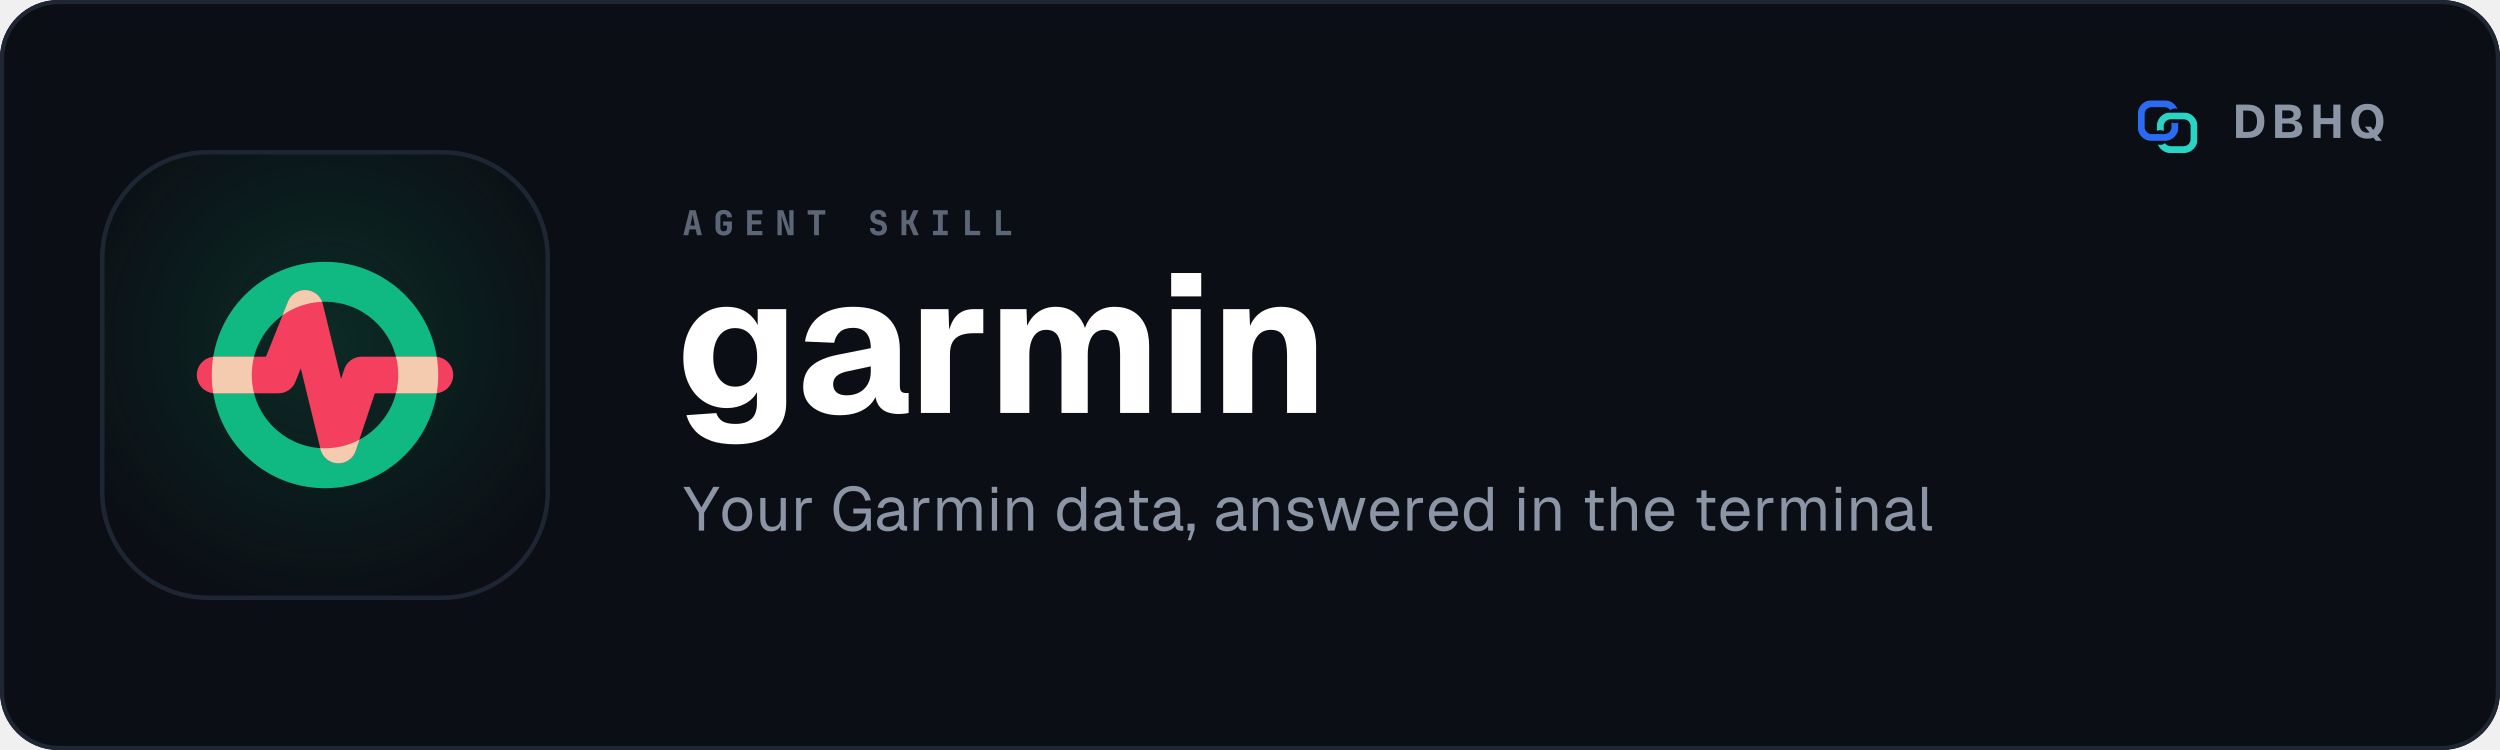
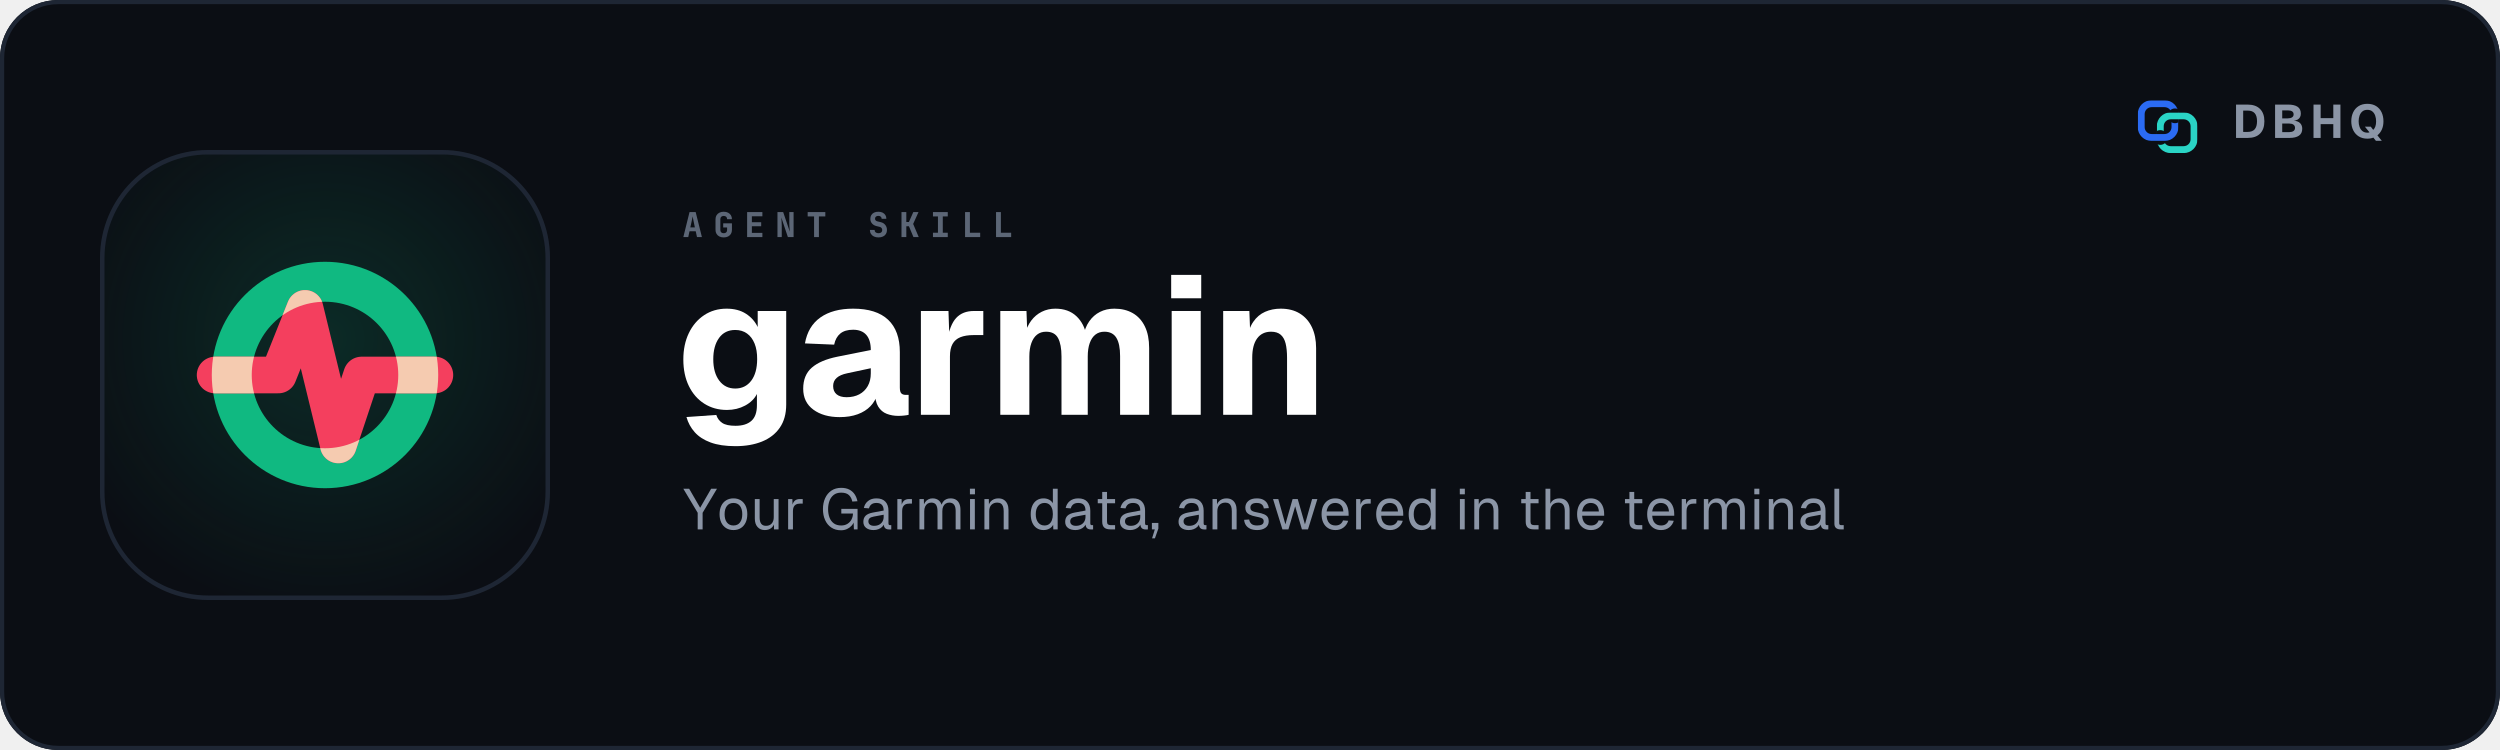
<svg xmlns="http://www.w3.org/2000/svg" viewBox="0 0 1200 360" width="1200" height="360">
  <path d="M28,0 H1172 A28,28 0 0 1 1200,28 V332 A28,28 0 0 1 1172,360 H28 A28,28 0 0 1 0,332 V28 A28,28 0 0 1 28,0 Z" fill="#0B0E14" />
  <path d="M28,1 H1172 A27,27 0 0 1 1199,28 V332 A27,27 0 0 1 1172,359 H28 A27,27 0 0 1 1,332 V28 A27,27 0 0 1 28,1 Z" fill="none" stroke="#1E2634" stroke-width="2" />
  <g transform="translate(48,72.0) scale(1.08)">
    <defs>
      <radialGradient id="bloom-4752" cx="0.5" cy="0.42" r="0.62">
        <stop offset="0" stop-color="#10B981" stop-opacity="0.167" />
        <stop offset="1" stop-color="#10B981" stop-opacity="0" />
      </radialGradient>
    </defs>
    <path d="M48,0 H152 A48,48 0 0 1 200,48 V152 A48,48 0 0 1 152,200 H48 A48,48 0 0 1 0,152 V48 A48,48 0 0 1 48,0 Z" fill="#0B0E14" />
    <path d="M48,0 H152 A48,48 0 0 1 200,48 V152 A48,48 0 0 1 152,200 H48 A48,48 0 0 1 0,152 V48 A48,48 0 0 1 48,0 Z" fill="url(#bloom-4752)" />
    <path d="M48,1 H152 A47,47 0 0 1 199,48 V152 A47,47 0 0 1 152,199 H48 A47,47 0 0 1 1,152 V48 A47,47 0 0 1 48,1 Z" fill="none" stroke="#1E2634" stroke-width="2" />
    <g transform="translate(26.0,26.0) scale(0.74)">
      <defs>
        <clipPath id="clip-4752">
          <path fill-rule="evenodd" d="M100,32 A68,68 0 1,0 100,168 A68,68 0 1,0 100,32 Z M100,56 A44,44 0 1,1 100,144 A44,44 0 1,1 100,56 Z" fill="#000" />
        </clipPath>
      </defs>
      <g>
        <path fill-rule="evenodd" d="M100,32 A68,68 0 1,0 100,168 A68,68 0 1,0 100,32 Z M100,56 A44,44 0 1,1 100,144 A44,44 0 1,1 100,56 Z" fill="#10B981" />
      </g>
      <path d="M34,100 H72 L88,60 L108,142 L122,100 H166" fill="none" stroke="#F43F5E" stroke-width="22" stroke-linecap="round" stroke-linejoin="round" />
      <g clip-path="url(#clip-4752)">
        <path d="M34,100 H72 L88,60 L108,142 L122,100 H166" fill="none" stroke="#F5CBB0" stroke-width="22" stroke-linecap="round" stroke-linejoin="round" />
      </g>
    </g>
  </g>
-   <g transform="translate(328,112.9)">
+   <g transform="translate(328,113.8)">
    <g fill="#5C6676" transform="translate(-0.473,0) scale(0.01644,-0.01644)">
      <g transform="translate(0.00,0)">
        <path d="M28.766 0 209.423 730H389.029L571.234 0H427.573L390.615 169.368H209.535L172.577 0ZM233.481 282.74H365.67L327.506 466.122Q319.151 508.038 311.425 546.367Q303.699 584.695 300 604.49Q296.301 584.695 289.425 546.791Q282.548 508.887 273.343 467.122Z" />
      </g>
      <g transform="translate(904.17,0)">
        <path d="M304.425 -10Q232.054 -10 178.034 17.123Q124.013 44.247 94.115 93.446Q64.218 142.644 64.218 208.494V521.506Q64.218 588.356 94.115 637.054Q124.013 685.753 178.034 712.877Q232.054 740 304.425 740Q376.795 740 430.316 712.801Q483.837 685.603 513.659 637.096Q543.481 588.59 543.481 521.506H402.519Q402.519 568.218 376.656 592.799Q350.793 617.381 303.842 617.381Q256.891 617.381 231.035 592.702Q205.18 568.023 205.18 521.657V208.494Q205.18 162.697 231.035 137.583Q256.891 112.468 303.842 112.468Q350.793 112.468 376.656 137.583Q402.519 162.697 402.519 208.494V281.314H288.494V401.535H543.481V208.494Q543.481 142.442 513.659 93.42Q483.837 44.397 430.316 17.199Q376.795 -10 304.425 -10Z" />
      </g>
      <g transform="translate(1808.33,0)">
        <path d="M83.013 0V730H528.494V607.23H221.276V433.891H493.494V316.519H221.276V122.77H528.494V0Z" />
      </g>
      <g transform="translate(2712.50,0)">
        <path d="M64.519 0V730H231.234L425.356 155.962Q422.506 191.154 418.732 237.847Q414.958 284.539 412.609 331.834Q410.26 379.129 410.26 413.43V730H535.481V0H368.766L176.494 574.038Q179.343 543.243 182.192 500.373Q185.042 457.503 187.391 413.181Q189.74 368.858 189.74 333.557V0Z" />
      </g>
      <g transform="translate(3616.67,0)">
        <path d="M229.519 0V602.984H42.26V730H557.74V602.984H370.481V0Z" />
      </g>
      <g transform="translate(4520.83,0)">
        <path d="" />
      </g>
      <g transform="translate(5425.00,0)">
        <path d="M302.301 -10Q226.356 -10 169.609 16.699Q112.862 43.397 81.814 92.596Q50.766 141.795 50.766 208.494H188.33Q188.33 164.481 219.261 138.475Q250.192 112.468 302.301 112.468Q353.26 112.468 382.191 137.851Q411.122 163.234 411.122 205.096Q411.122 238.054 392.293 263.76Q373.465 289.465 337.109 298.067L244.795 320.573Q161.356 340.573 112.513 397.17Q63.67 453.766 63.67 532.26Q63.67 596.205 91.793 642.753Q119.917 689.301 172.437 714.651Q224.958 740 296.151 740Q368.343 740 420.939 714.651Q473.535 689.301 502.659 642.828Q531.782 596.356 531.782 533.41H394.218Q394.218 573.218 367.862 596.224Q341.506 619.23 296.151 619.23Q251.644 619.23 226.289 596.649Q200.933 574.067 200.933 536.808Q200.933 506.151 219.46 486.569Q237.987 466.987 271.891 458.535L367.205 435.878Q451.247 416.728 500.24 354.433Q549.234 292.138 549.234 205.096Q549.234 140.247 519.186 91.548Q489.138 42.849 433.542 16.425Q377.946 -10 302.301 -10Z" />
      </g>
      <g transform="translate(6329.17,0)">
        <path d="M69.067 0V730H210.029V439.782H285.753L413.779 730H566.138L409.77 383.946L572.74 0H417.929L286.151 316.615H210.029V0Z" />
      </g>
      <g transform="translate(7233.33,0)">
        <path d="M83.766 0V127.016H229.368V602.984H83.766V730H516.234V602.984H370.632V127.016H516.234V0Z" />
      </g>
      <g transform="translate(8137.50,0)">
        <path d="M117.26 0V730H258.221V127.016H558.494V0Z" />
      </g>
      <g transform="translate(9041.67,0)">
        <path d="M117.26 0V730H258.221V127.016H558.494V0Z" />
      </g>
    </g>
  </g>
-   <g transform="translate(328,198.2)">
+   <g transform="translate(328,199.1)">
    <g fill="#FFFFFF" transform="translate(-3.421,0) scale(0.09296,-0.09296)">
      <g transform="translate(0.00,0)">
        <path d="M306.199 -162Q229.4 -162 177.7 -143.0Q126 -124 95.6 -89.9Q65.2 -55.8 53 -11.6L206.998 -0.8Q215.398 -27 237.498 -41.901Q259.598 -56.801 306.199 -56.801Q359.6 -56.801 388.2 -31.401Q416.801 -6.001 416.801 49.599V107.401Q397.801 70.2 355.801 47.6Q313.801 25 261.801 25Q196 25 145 57.4Q94 89.8 65.4 148.4Q36.8 207 36.8 285.6Q36.8 362.8 65.2 421.8Q93.6 480.8 144.2 514.4Q194.8 548 260.2 548Q319.2 548 359.8 522Q400.401 496 420.801 453.2V536H567.998V52.799Q567.998 -18.8 534.898 -66.6Q501.798 -114.4 442.898 -138.2Q383.999 -162 306.199 -162ZM304.799 135.599Q356.6 135.599 387.1 175.599Q417.6 215.599 418 286.8Q418.401 334 404.7 367.8Q391 401.601 365.5 419.801Q339.999 438.001 304.799 438.001Q250.998 438.001 221.198 396.801Q191.398 355.6 191.398 286.8Q191.398 217.399 222.198 176.499Q252.998 135.599 304.799 135.599Z" />
      </g>
      <g transform="translate(618.94,0)">
        <path d="M225.4 -12Q141.6 -12 89.2 26.6Q36.8 65.2 36.8 134.4Q36.8 204.8 81.3 243.5Q125.8 282.2 213.4 300L385.801 334.4Q385.801 386.4 362.4 412.801Q339 439.201 294.599 439.201Q252.199 439.201 228.298 419.501Q204.398 399.801 196.598 362.2L45.8 368.6Q61.4 457.4 125.8 502.7Q190.2 548 294.599 548Q414.598 548 475.198 490.8Q535.798 433.6 535.798 323.6V141.199Q535.798 118.399 543.498 110.599Q551.198 102.799 566.198 102.799H581.198V0Q574.198 -2.2 558.598 -3.9Q542.999 -5.6 527.599 -5.6Q495.799 -5.6 468.199 5Q440.599 15.6 423.999 42.5Q407.4 69.4 407.4 118.4L419.8 108Q410.4 72.2 384.6 45Q358.8 17.8 318.5 2.9Q278.2 -12 225.4 -12ZM260.999 90.799Q298.399 90.799 326.3 105.599Q354.2 120.399 370 148.1Q385.801 175.8 385.801 214.4V240.401L264.198 214.4Q227.598 206.8 209.498 190.5Q191.398 174.2 191.398 148.4Q191.398 120.999 209.198 105.899Q226.998 90.799 260.999 90.799Z" />
      </g>
      <g transform="translate(1197.88,0)">
        <path d="M65.601 0V536H207.998L213.198 380.401L201.598 382.801Q214.598 464 247.798 500Q280.998 536 339.398 536H387.798V411.602H338.598Q296.798 411.602 269.698 400.701Q242.598 389.801 229.098 365.801Q215.598 341.801 215.598 301.401V0Z" />
      </g>
      <g transform="translate(1607.82,0)">
        <path d="M65.601 0V536H200.798L205.598 406.8L192.398 413.199Q202.598 456 225.098 486Q247.598 516 279.698 532Q311.798 548 349.998 548Q417.198 548 458.598 509.1Q499.999 470.2 511.599 404L493.199 403.2Q502.399 450.4 524.799 482.5Q547.198 514.6 580.299 531.3Q613.399 548 654.399 548Q709.599 548 749.799 524.8Q789.999 501.6 812.099 456.3Q834.198 411 834.198 344.6V0H684.201V303.201Q684.201 366.201 664.901 397.601Q645.6 429.002 603.2 429.002Q575.8 429.002 556.699 414.001Q537.599 399.001 527.399 370.301Q517.198 341.601 517.198 300.801V0H381.601V300.801Q381.601 363.401 363.8 396.201Q346 429.002 301.999 429.002Q274.599 429.002 255.499 414.001Q236.398 399.001 225.998 370.101Q215.598 341.201 215.598 300.801V0Z" />
      </g>
      <g transform="translate(2492.76,0)">
        <path d="M65.601 0V536H215.598V0ZM63.001 601.6V722.4H218.198V601.6Z" />
      </g>
      <g transform="translate(2758.70,0)">
        <path d="M65.601 0V536H200.798L206.798 378.801L188.398 383.601Q195.999 443.8 220.699 479.7Q245.399 515.6 282.099 531.8Q318.798 548 362.798 548Q420.798 548 461.498 522.8Q502.198 497.6 523.798 452.1Q545.398 406.6 545.398 344.6V0H395.401V294.801Q395.401 337.801 388.101 367.701Q380.801 397.601 362.7 413.302Q344.6 429.002 313 429.002Q266.399 429.002 240.998 394.401Q215.598 359.801 215.598 294.801V0Z" />
      </g>
    </g>
  </g>
-   <g transform="translate(328,254.7)">
-     <g fill="#8B95A6" transform="translate(0.177,0) scale(0.02958,-0.02958)">
+   <g transform="translate(328,254.1)">
+     <g fill="#8B95A6" transform="translate(0.165,0) scale(0.02746,-0.02746)">
      <g transform="translate(0.00,0)">
        <path d="M245 0V290L-6 710H96L288 378L480 710H582L331 290V0Z" />
      </g>
-       <g transform="translate(582.76,0)">
+       <g transform="translate(583.28,0)">
        <path d="M287 -12Q214 -12 159.0 22.0Q104 56 74.0 118.5Q44 181 44 265Q44 350 74.0 412.0Q104 474 159.0 508.0Q214 542 287 542Q360 542 414.5 508.0Q469 474 499.0 412.0Q529 350 529 265Q529 181 499.0 118.5Q469 56 414.5 22.0Q360 -12 287 -12ZM287 68Q360 68 400.5 120.5Q441 173 441 265Q441 357 400.5 409.5Q360 462 287 462Q214 462 173.0 409.5Q132 357 132 265Q132 173 173.0 120.5Q214 68 287 68Z" />
      </g>
-       <g transform="translate(1162.52,0)">
+       <g transform="translate(1163.56,0)">
        <path d="M254 -12Q175 -12 127.5 41.5Q80 95 80 189V530H164V212Q164 135 191.5 98.5Q219 62 276 62Q339 62 375.0 102.5Q411 143 411 214V530H495V0H415V131L428 124Q412 59 367.0 23.5Q322 -12 254 -12Z" />
      </g>
-       <g transform="translate(1744.29,0)">
-         <path d="M80 0V530H154L158 396L150 399Q160 467 193.5 498.5Q227 530 283 530H335V450H284Q244 450 217.5 435.5Q191 421 177.5 392.5Q164 364 164 320V0Z" />
-       </g>
-       <g transform="translate(2130.05,0)">
-         <path d="" />
-       </g>
-       <g transform="translate(2386.81,0)">
+       <g transform="translate(1745.85,0)">
+         <path d="M80 0V530H154L158 396L150 399Q160 467 193.5 498.5Q227 530 283 530H335V450H284Q244 450 217.5 435.5Q191 421 177.5 392.5Q164 364 164 320V0Z" />
+       </g>
+       <g transform="translate(2132.13,0)">
+         <path d="" />
+       </g>
+       <g transform="translate(2389.41,0)">
        <path d="M362 -16Q262 -16 191.0 32.0Q120 80 82.5 163.5Q45 247 45 354Q45 461 83.0 545.0Q121 629 192.5 677.5Q264 726 364 726Q449 726 507.5 695.0Q566 664 600.5 611.0Q635 558 648 492L558 486Q545 555 500.0 598.5Q455 642 364 642Q283 642 232.5 602.0Q182 562 158.5 496.5Q135 431 135 354Q135 273 159.0 208.5Q183 144 234.0 106.0Q285 68 364 68Q427 68 473.0 96.5Q519 125 544.0 173.0Q569 221 570 277H366V359H650V0H586L580 164L592 150Q580 102 546.0 64.5Q512 27 464.5 5.5Q417 -16 362 -16Z" />
      </g>
-       <g transform="translate(3093.57,0)">
-         <path d="M223 -12Q141 -12 92.5 26.0Q44 64 44 132Q44 200 84.0 239.0Q124 278 211 294L399 329Q399 396 367.5 429.0Q336 462 273 462Q218 462 186.0 437.5Q154 413 142 367L53 374Q68 449 125.5 495.5Q183 542 273 542Q375 542 429.0 484.5Q483 427 483 326V107Q483 89 489.5 81.5Q496 74 511 74H532V0Q528 -1 519.0 -1.5Q510 -2 500 -2Q464 -2 441.5 9.5Q419 21 409.0 45.5Q399 70 399 110L409 108Q402 74 375.0 46.5Q348 19 308.0 3.5Q268 -12 223 -12ZM231 62Q284 62 321.5 82.5Q359 103 379.0 138.5Q399 174 399 218V256L227 224Q173 214 152.5 193.5Q132 173 132 140Q132 103 158.5 82.5Q185 62 231 62Z" />
-       </g>
-       <g transform="translate(3651.33,0)">
-         <path d="M80 0V530H154L158 396L150 399Q160 467 193.5 498.5Q227 530 283 530H335V450H284Q244 450 217.5 435.5Q191 421 177.5 392.5Q164 364 164 320V0Z" />
-       </g>
-       <g transform="translate(4037.10,0)">
+       <g transform="translate(3096.69,0)">
+         <path d="M223 -12Q141 -12 92.5 26.0Q44 64 44 132Q44 200 84.0 239.0Q124 278 211 294L399 329Q399 396 367.5 429.0Q336 462 273 462Q218 462 186.0 437.5Q154 413 142 367L53 374Q68 449 125.5 495.5Q183 542 273 542Q375 542 429.0 484.5Q483 427 483 326V107Q483 89 489.5 81.5Q496 74 511 74H532V0Q528 -1 519.0 -1.5Q510 -2 500 -2Q464 -2 441.5 9.5Q419 21 409.0 45.5Q399 70 399 110L409 108Q402 74 375.0 46.5Q348 19 308.0 3.5Q268 -12 223 -12ZM231 62Q284 62 321.5 82.5Q359 103 379.0 138.5Q399 174 399 218V256L227 224Q173 214 152.5 193.5Q132 173 132 140Q132 103 158.5 82.5Q185 62 231 62Z" />
+       </g>
+       <g transform="translate(3654.97,0)">
+         <path d="M80 0V530H154L158 396L150 399Q160 467 193.5 498.5Q227 530 283 530H335V450H284Q244 450 217.5 435.5Q191 421 177.5 392.5Q164 364 164 320V0Z" />
+       </g>
+       <g transform="translate(4041.26,0)">
        <path d="M80 0V530H157L160 396L148 400Q157 444 179.5 475.5Q202 507 235.0 524.5Q268 542 308 542Q377 542 420.5 504.0Q464 466 475 398L459 399Q467 445 488.5 476.5Q510 508 544.0 525.0Q578 542 622 542Q679 542 718.0 518.5Q757 495 777.0 450.0Q797 405 797 341V0H713V323Q713 395 685.0 431.5Q657 468 602 468Q565 468 537.5 450.0Q510 432 495.0 398.5Q480 365 480 317V0H396V317Q396 388 371.0 428.0Q346 468 287 468Q250 468 222.5 450.0Q195 432 179.5 398.0Q164 364 164 317V0Z" />
      </g>
-       <g transform="translate(4920.86,0)">
+       <g transform="translate(4925.54,0)">
        <path d="M80 0V530H164V0ZM78 613V711H166V613Z" />
      </g>
-       <g transform="translate(5171.62,0)">
-         <path d="M80 0V530H157L160 395L150 404Q160 451 185.0 481.5Q210 512 245.5 527.0Q281 542 322 542Q383 542 422.5 515.0Q462 488 481.5 442.5Q501 397 501 341V0H417V317Q417 366 405.5 399.5Q394 433 369.0 450.5Q344 468 304 468Q243 468 203.5 429.5Q164 391 164 317V0Z" />
-       </g>
-       <g transform="translate(5759.38,0)">
-         <path d="" />
-       </g>
-       <g transform="translate(6016.14,0)">
+       <g transform="translate(5176.82,0)">
+         <path d="M80 0V530H157L160 395L150 404Q160 451 185.0 481.5Q210 512 245.5 527.0Q281 542 322 542Q383 542 422.5 515.0Q462 488 481.5 442.5Q501 397 501 341V0H417V317Q417 366 405.5 399.5Q394 433 369.0 450.5Q344 468 304 468Q243 468 203.5 429.5Q164 391 164 317V0Z" />
+       </g>
+       <g transform="translate(5765.10,0)">
+         <path d="" />
+       </g>
+       <g transform="translate(6022.38,0)">
        <path d="M268 -12Q199 -12 148.5 22.0Q98 56 71.0 118.0Q44 180 44 265Q44 350 71.0 412.0Q98 474 148.5 508.0Q199 542 268 542Q321 542 365.0 519.5Q409 497 431 456V710H515V0H439L436 80Q414 37 369.0 12.5Q324 -12 268 -12ZM285 68Q332 68 364.5 92.0Q397 116 414.0 160.5Q431 205 431 265Q431 327 414.0 371.0Q397 415 364.5 438.5Q332 462 285 462Q215 462 173.5 409.5Q132 357 132 265Q132 174 173.5 121.0Q215 68 285 68Z" />
      </g>
-       <g transform="translate(6617.90,0)">
-         <path d="M223 -12Q141 -12 92.5 26.0Q44 64 44 132Q44 200 84.0 239.0Q124 278 211 294L399 329Q399 396 367.5 429.0Q336 462 273 462Q218 462 186.0 437.5Q154 413 142 367L53 374Q68 449 125.5 495.5Q183 542 273 542Q375 542 429.0 484.5Q483 427 483 326V107Q483 89 489.5 81.5Q496 74 511 74H532V0Q528 -1 519.0 -1.5Q510 -2 500 -2Q464 -2 441.5 9.5Q419 21 409.0 45.5Q399 70 399 110L409 108Q402 74 375.0 46.5Q348 19 308.0 3.5Q268 -12 223 -12ZM231 62Q284 62 321.5 82.5Q359 103 379.0 138.5Q399 174 399 218V256L227 224Q173 214 152.5 193.5Q132 173 132 140Q132 103 158.5 82.5Q185 62 231 62Z" />
-       </g>
-       <g transform="translate(7175.67,0)">
+       <g transform="translate(6624.67,0)">
+         <path d="M223 -12Q141 -12 92.5 26.0Q44 64 44 132Q44 200 84.0 239.0Q124 278 211 294L399 329Q399 396 367.5 429.0Q336 462 273 462Q218 462 186.0 437.5Q154 413 142 367L53 374Q68 449 125.5 495.5Q183 542 273 542Q375 542 429.0 484.5Q483 427 483 326V107Q483 89 489.5 81.5Q496 74 511 74H532V0Q528 -1 519.0 -1.5Q510 -2 500 -2Q464 -2 441.5 9.5Q419 21 409.0 45.5Q399 70 399 110L409 108Q402 74 375.0 46.5Q348 19 308.0 3.5Q268 -12 223 -12ZM231 62Q284 62 321.5 82.5Q359 103 379.0 138.5Q399 174 399 218V256L227 224Q173 214 152.5 193.5Q132 173 132 140Q132 103 158.5 82.5Q185 62 231 62Z" />
+       </g>
+       <g transform="translate(7182.95,0)">
        <path d="M274 0Q202 0 167.5 33.0Q133 66 133 136V654H217V138Q217 102 233.0 88.0Q249 74 282 74H358V0ZM55 456V530H358V456Z" />
      </g>
-       <g transform="translate(7574.43,0)">
-         <path d="M223 -12Q141 -12 92.5 26.0Q44 64 44 132Q44 200 84.0 239.0Q124 278 211 294L399 329Q399 396 367.5 429.0Q336 462 273 462Q218 462 186.0 437.5Q154 413 142 367L53 374Q68 449 125.5 495.5Q183 542 273 542Q375 542 429.0 484.5Q483 427 483 326V107Q483 89 489.5 81.5Q496 74 511 74H532V0Q528 -1 519.0 -1.5Q510 -2 500 -2Q464 -2 441.5 9.5Q419 21 409.0 45.5Q399 70 399 110L409 108Q402 74 375.0 46.5Q348 19 308.0 3.5Q268 -12 223 -12ZM231 62Q284 62 321.5 82.5Q359 103 379.0 138.5Q399 174 399 218V256L227 224Q173 214 152.5 193.5Q132 173 132 140Q132 103 158.5 82.5Q185 62 231 62Z" />
-       </g>
-       <g transform="translate(8132.19,0)">
+       <g transform="translate(7582.23,0)">
+         <path d="M223 -12Q141 -12 92.5 26.0Q44 64 44 132Q44 200 84.0 239.0Q124 278 211 294L399 329Q399 396 367.5 429.0Q336 462 273 462Q218 462 186.0 437.5Q154 413 142 367L53 374Q68 449 125.5 495.5Q183 542 273 542Q375 542 429.0 484.5Q483 427 483 326V107Q483 89 489.5 81.5Q496 74 511 74H532V0Q528 -1 519.0 -1.5Q510 -2 500 -2Q464 -2 441.5 9.5Q419 21 409.0 45.5Q399 70 399 110L409 108Q402 74 375.0 46.5Q348 19 308.0 3.5Q268 -12 223 -12ZM231 62Q284 62 321.5 82.5Q359 103 379.0 138.5Q399 174 399 218V256L227 224Q173 214 152.5 193.5Q132 173 132 140Q132 103 158.5 82.5Q185 62 231 62Z" />
+       </g>
+       <g transform="translate(8140.51,0)">
        <path d="M47 -156 95 0H44V113H157V14L97 -156Z" />
      </g>
-       <g transform="translate(8339.95,0)">
-         <path d="" />
-       </g>
-       <g transform="translate(8596.71,0)">
-         <path d="M223 -12Q141 -12 92.5 26.0Q44 64 44 132Q44 200 84.0 239.0Q124 278 211 294L399 329Q399 396 367.5 429.0Q336 462 273 462Q218 462 186.0 437.5Q154 413 142 367L53 374Q68 449 125.5 495.5Q183 542 273 542Q375 542 429.0 484.5Q483 427 483 326V107Q483 89 489.5 81.5Q496 74 511 74H532V0Q528 -1 519.0 -1.5Q510 -2 500 -2Q464 -2 441.5 9.5Q419 21 409.0 45.5Q399 70 399 110L409 108Q402 74 375.0 46.5Q348 19 308.0 3.5Q268 -12 223 -12ZM231 62Q284 62 321.5 82.5Q359 103 379.0 138.5Q399 174 399 218V256L227 224Q173 214 152.5 193.5Q132 173 132 140Q132 103 158.5 82.5Q185 62 231 62Z" />
-       </g>
-       <g transform="translate(9154.48,0)">
-         <path d="M80 0V530H157L160 395L150 404Q160 451 185.0 481.5Q210 512 245.5 527.0Q281 542 322 542Q383 542 422.5 515.0Q462 488 481.5 442.5Q501 397 501 341V0H417V317Q417 366 405.5 399.5Q394 433 369.0 450.5Q344 468 304 468Q243 468 203.5 429.5Q164 391 164 317V0Z" />
-       </g>
-       <g transform="translate(9742.24,0)">
+       <g transform="translate(8348.79,0)">
+         <path d="" />
+       </g>
+       <g transform="translate(8606.08,0)">
+         <path d="M223 -12Q141 -12 92.5 26.0Q44 64 44 132Q44 200 84.0 239.0Q124 278 211 294L399 329Q399 396 367.5 429.0Q336 462 273 462Q218 462 186.0 437.5Q154 413 142 367L53 374Q68 449 125.5 495.5Q183 542 273 542Q375 542 429.0 484.5Q483 427 483 326V107Q483 89 489.5 81.5Q496 74 511 74H532V0Q528 -1 519.0 -1.5Q510 -2 500 -2Q464 -2 441.5 9.5Q419 21 409.0 45.5Q399 70 399 110L409 108Q402 74 375.0 46.5Q348 19 308.0 3.5Q268 -12 223 -12ZM231 62Q284 62 321.5 82.5Q359 103 379.0 138.5Q399 174 399 218V256L227 224Q173 214 152.5 193.5Q132 173 132 140Q132 103 158.5 82.5Q185 62 231 62Z" />
+       </g>
+       <g transform="translate(9164.36,0)">
+         <path d="M80 0V530H157L160 395L150 404Q160 451 185.0 481.5Q210 512 245.5 527.0Q281 542 322 542Q383 542 422.5 515.0Q462 488 481.5 442.5Q501 397 501 341V0H417V317Q417 366 405.5 399.5Q394 433 369.0 450.5Q344 468 304 468Q243 468 203.5 429.5Q164 391 164 317V0Z" />
+       </g>
+       <g transform="translate(9752.64,0)">
        <path d="M273 -12Q200 -12 150.5 11.0Q101 34 74.5 74.5Q48 115 44 167L132 173Q140 125 171.5 96.5Q203 68 273 68Q327 68 356.5 85.5Q386 103 386 142Q386 163 376.5 177.0Q367 191 339.0 201.5Q311 212 257 222Q183 236 141.0 257.0Q99 278 82.0 308.0Q65 338 65 380Q65 451 117.5 496.5Q170 542 266 542Q336 542 380.5 517.5Q425 493 448.0 454.0Q471 415 476 372L388 366Q386 391 373.0 413.0Q360 435 334.0 448.5Q308 462 264 462Q207 462 180.0 440.0Q153 418 153 384Q153 358 163.5 341.5Q174 325 200.5 314.5Q227 304 273 296Q351 283 395.0 263.0Q439 243 456.5 213.5Q474 184 474 142Q474 69 417.5 28.5Q361 -12 273 -12Z" />
      </g>
-       <g transform="translate(10269.00,0)">
+       <g transform="translate(10279.92,0)">
        <path d="M186 0 22 530H114L238 88L364 530H454L580 88L705 530H797L633 0H527L409 403L291 0Z" />
      </g>
-       <g transform="translate(11094.76,0)">
-         <path d="M287 -12Q212 -12 157.5 22.0Q103 56 73.5 118.5Q44 181 44 265Q44 349 73.5 411.0Q103 473 156.5 507.5Q210 542 283 542Q352 542 405.0 509.5Q458 477 487.5 415.0Q517 353 517 264V239H132Q137 154 177.5 111.0Q218 68 287 68Q339 68 372.5 92.5Q406 117 419 157L509 150Q488 79 429.5 33.5Q371 -12 287 -12ZM132 313H425Q419 390 380.5 426.0Q342 462 283 462Q222 462 182.5 424.5Q143 387 132 313Z" />
-       </g>
-       <g transform="translate(11662.52,0)">
-         <path d="M80 0V530H154L158 396L150 399Q160 467 193.5 498.5Q227 530 283 530H335V450H284Q244 450 217.5 435.5Q191 421 177.5 392.5Q164 364 164 320V0Z" />
-       </g>
-       <g transform="translate(12048.29,0)">
-         <path d="M287 -12Q212 -12 157.5 22.0Q103 56 73.5 118.5Q44 181 44 265Q44 349 73.5 411.0Q103 473 156.5 507.5Q210 542 283 542Q352 542 405.0 509.5Q458 477 487.5 415.0Q517 353 517 264V239H132Q137 154 177.5 111.0Q218 68 287 68Q339 68 372.5 92.5Q406 117 419 157L509 150Q488 79 429.5 33.5Q371 -12 287 -12ZM132 313H425Q419 390 380.5 426.0Q342 462 283 462Q222 462 182.5 424.5Q143 387 132 313Z" />
-       </g>
-       <g transform="translate(12616.05,0)">
+       <g transform="translate(11106.21,0)">
+         <path d="M287 -12Q212 -12 157.5 22.0Q103 56 73.5 118.5Q44 181 44 265Q44 349 73.5 411.0Q103 473 156.5 507.5Q210 542 283 542Q352 542 405.0 509.5Q458 477 487.5 415.0Q517 353 517 264V239H132Q137 154 177.5 111.0Q218 68 287 68Q339 68 372.5 92.5Q406 117 419 157L509 150Q488 79 429.5 33.5Q371 -12 287 -12ZM132 313H425Q419 390 380.5 426.0Q342 462 283 462Q222 462 182.5 424.5Q143 387 132 313Z" />
+       </g>
+       <g transform="translate(11674.49,0)">
+         <path d="M80 0V530H154L158 396L150 399Q160 467 193.5 498.5Q227 530 283 530H335V450H284Q244 450 217.5 435.5Q191 421 177.5 392.5Q164 364 164 320V0Z" />
+       </g>
+       <g transform="translate(12060.77,0)">
+         <path d="M287 -12Q212 -12 157.5 22.0Q103 56 73.5 118.5Q44 181 44 265Q44 349 73.5 411.0Q103 473 156.5 507.5Q210 542 283 542Q352 542 405.0 509.5Q458 477 487.5 415.0Q517 353 517 264V239H132Q137 154 177.5 111.0Q218 68 287 68Q339 68 372.5 92.5Q406 117 419 157L509 150Q488 79 429.5 33.5Q371 -12 287 -12ZM132 313H425Q419 390 380.5 426.0Q342 462 283 462Q222 462 182.5 424.5Q143 387 132 313Z" />
+       </g>
+       <g transform="translate(12629.05,0)">
        <path d="M268 -12Q199 -12 148.5 22.0Q98 56 71.0 118.0Q44 180 44 265Q44 350 71.0 412.0Q98 474 148.5 508.0Q199 542 268 542Q321 542 365.0 519.5Q409 497 431 456V710H515V0H439L436 80Q414 37 369.0 12.5Q324 -12 268 -12ZM285 68Q332 68 364.5 92.0Q397 116 414.0 160.5Q431 205 431 265Q431 327 414.0 371.0Q397 415 364.5 438.5Q332 462 285 462Q215 462 173.5 409.5Q132 357 132 265Q132 174 173.5 121.0Q215 68 285 68Z" />
      </g>
-       <g transform="translate(13217.81,0)">
-         <path d="" />
-       </g>
-       <g transform="translate(13474.57,0)">
+       <g transform="translate(13231.33,0)">
+         <path d="" />
+       </g>
+       <g transform="translate(13488.62,0)">
        <path d="M80 0V530H164V0ZM78 613V711H166V613Z" />
      </g>
-       <g transform="translate(13725.33,0)">
-         <path d="M80 0V530H157L160 395L150 404Q160 451 185.0 481.5Q210 512 245.5 527.0Q281 542 322 542Q383 542 422.5 515.0Q462 488 481.5 442.5Q501 397 501 341V0H417V317Q417 366 405.5 399.5Q394 433 369.0 450.5Q344 468 304 468Q243 468 203.5 429.5Q164 391 164 317V0Z" />
-       </g>
-       <g transform="translate(14313.10,0)">
-         <path d="" />
-       </g>
-       <g transform="translate(14569.86,0)">
+       <g transform="translate(13739.90,0)">
+         <path d="M80 0V530H157L160 395L150 404Q160 451 185.0 481.5Q210 512 245.5 527.0Q281 542 322 542Q383 542 422.5 515.0Q462 488 481.5 442.5Q501 397 501 341V0H417V317Q417 366 405.5 399.5Q394 433 369.0 450.5Q344 468 304 468Q243 468 203.5 429.5Q164 391 164 317V0Z" />
+       </g>
+       <g transform="translate(14328.18,0)">
+         <path d="" />
+       </g>
+       <g transform="translate(14585.46,0)">
        <path d="M274 0Q202 0 167.5 33.0Q133 66 133 136V654H217V138Q217 102 233.0 88.0Q249 74 282 74H358V0ZM55 456V530H358V456Z" />
      </g>
-       <g transform="translate(14968.62,0)">
+       <g transform="translate(14984.74,0)">
        <path d="M80 0V710H164V413L154 415Q164 459 188.0 487.0Q212 515 247.0 528.5Q282 542 324 542Q381 542 420.5 516.5Q460 491 480.5 445.5Q501 400 501 341V0H417V317Q417 394 389.5 431.0Q362 468 306 468Q242 468 203.0 429.0Q164 390 164 316V0Z" />
      </g>
-       <g transform="translate(15556.38,0)">
-         <path d="M287 -12Q212 -12 157.5 22.0Q103 56 73.5 118.5Q44 181 44 265Q44 349 73.5 411.0Q103 473 156.5 507.5Q210 542 283 542Q352 542 405.0 509.5Q458 477 487.5 415.0Q517 353 517 264V239H132Q137 154 177.5 111.0Q218 68 287 68Q339 68 372.5 92.5Q406 117 419 157L509 150Q488 79 429.5 33.5Q371 -12 287 -12ZM132 313H425Q419 390 380.5 426.0Q342 462 283 462Q222 462 182.5 424.5Q143 387 132 313Z" />
-       </g>
-       <g transform="translate(16124.14,0)">
-         <path d="" />
-       </g>
-       <g transform="translate(16380.90,0)">
+       <g transform="translate(15573.03,0)">
+         <path d="M287 -12Q212 -12 157.5 22.0Q103 56 73.5 118.5Q44 181 44 265Q44 349 73.5 411.0Q103 473 156.5 507.5Q210 542 283 542Q352 542 405.0 509.5Q458 477 487.5 415.0Q517 353 517 264V239H132Q137 154 177.5 111.0Q218 68 287 68Q339 68 372.5 92.5Q406 117 419 157L509 150Q488 79 429.5 33.5Q371 -12 287 -12ZM132 313H425Q419 390 380.5 426.0Q342 462 283 462Q222 462 182.5 424.5Q143 387 132 313Z" />
+       </g>
+       <g transform="translate(16141.31,0)">
+         <path d="" />
+       </g>
+       <g transform="translate(16398.59,0)">
        <path d="M274 0Q202 0 167.5 33.0Q133 66 133 136V654H217V138Q217 102 233.0 88.0Q249 74 282 74H358V0ZM55 456V530H358V456Z" />
      </g>
-       <g transform="translate(16779.67,0)">
-         <path d="M287 -12Q212 -12 157.5 22.0Q103 56 73.5 118.5Q44 181 44 265Q44 349 73.5 411.0Q103 473 156.5 507.5Q210 542 283 542Q352 542 405.0 509.5Q458 477 487.5 415.0Q517 353 517 264V239H132Q137 154 177.5 111.0Q218 68 287 68Q339 68 372.5 92.5Q406 117 419 157L509 150Q488 79 429.5 33.5Q371 -12 287 -12ZM132 313H425Q419 390 380.5 426.0Q342 462 283 462Q222 462 182.5 424.5Q143 387 132 313Z" />
-       </g>
-       <g transform="translate(17347.43,0)">
-         <path d="M80 0V530H154L158 396L150 399Q160 467 193.5 498.5Q227 530 283 530H335V450H284Q244 450 217.5 435.5Q191 421 177.5 392.5Q164 364 164 320V0Z" />
-       </g>
-       <g transform="translate(17733.19,0)">
+       <g transform="translate(16797.87,0)">
+         <path d="M287 -12Q212 -12 157.5 22.0Q103 56 73.5 118.5Q44 181 44 265Q44 349 73.5 411.0Q103 473 156.5 507.5Q210 542 283 542Q352 542 405.0 509.5Q458 477 487.5 415.0Q517 353 517 264V239H132Q137 154 177.5 111.0Q218 68 287 68Q339 68 372.5 92.5Q406 117 419 157L509 150Q488 79 429.5 33.5Q371 -12 287 -12ZM132 313H425Q419 390 380.5 426.0Q342 462 283 462Q222 462 182.5 424.5Q143 387 132 313Z" />
+       </g>
+       <g transform="translate(17366.15,0)">
+         <path d="M80 0V530H154L158 396L150 399Q160 467 193.5 498.5Q227 530 283 530H335V450H284Q244 450 217.5 435.5Q191 421 177.5 392.5Q164 364 164 320V0Z" />
+       </g>
+       <g transform="translate(17752.44,0)">
        <path d="M80 0V530H157L160 396L148 400Q157 444 179.5 475.5Q202 507 235.0 524.5Q268 542 308 542Q377 542 420.5 504.0Q464 466 475 398L459 399Q467 445 488.5 476.5Q510 508 544.0 525.0Q578 542 622 542Q679 542 718.0 518.5Q757 495 777.0 450.0Q797 405 797 341V0H713V323Q713 395 685.0 431.5Q657 468 602 468Q565 468 537.5 450.0Q510 432 495.0 398.5Q480 365 480 317V0H396V317Q396 388 371.0 428.0Q346 468 287 468Q250 468 222.5 450.0Q195 432 179.5 398.0Q164 364 164 317V0Z" />
      </g>
-       <g transform="translate(18616.95,0)">
+       <g transform="translate(18636.72,0)">
        <path d="M80 0V530H164V0ZM78 613V711H166V613Z" />
      </g>
-       <g transform="translate(18867.71,0)">
-         <path d="M80 0V530H157L160 395L150 404Q160 451 185.0 481.5Q210 512 245.5 527.0Q281 542 322 542Q383 542 422.5 515.0Q462 488 481.5 442.5Q501 397 501 341V0H417V317Q417 366 405.5 399.5Q394 433 369.0 450.5Q344 468 304 468Q243 468 203.5 429.5Q164 391 164 317V0Z" />
-       </g>
-       <g transform="translate(19455.48,0)">
-         <path d="M223 -12Q141 -12 92.5 26.0Q44 64 44 132Q44 200 84.0 239.0Q124 278 211 294L399 329Q399 396 367.5 429.0Q336 462 273 462Q218 462 186.0 437.5Q154 413 142 367L53 374Q68 449 125.5 495.5Q183 542 273 542Q375 542 429.0 484.5Q483 427 483 326V107Q483 89 489.5 81.5Q496 74 511 74H532V0Q528 -1 519.0 -1.5Q510 -2 500 -2Q464 -2 441.5 9.5Q419 21 409.0 45.5Q399 70 399 110L409 108Q402 74 375.0 46.5Q348 19 308.0 3.5Q268 -12 223 -12ZM231 62Q284 62 321.5 82.5Q359 103 379.0 138.5Q399 174 399 218V256L227 224Q173 214 152.5 193.5Q132 173 132 140Q132 103 158.5 82.5Q185 62 231 62Z" />
-       </g>
-       <g transform="translate(20013.24,0)">
+       <g transform="translate(18888.00,0)">
+         <path d="M80 0V530H157L160 395L150 404Q160 451 185.0 481.5Q210 512 245.5 527.0Q281 542 322 542Q383 542 422.5 515.0Q462 488 481.5 442.5Q501 397 501 341V0H417V317Q417 366 405.5 399.5Q394 433 369.0 450.5Q344 468 304 468Q243 468 203.5 429.5Q164 391 164 317V0Z" />
+       </g>
+       <g transform="translate(19476.28,0)">
+         <path d="M223 -12Q141 -12 92.5 26.0Q44 64 44 132Q44 200 84.0 239.0Q124 278 211 294L399 329Q399 396 367.5 429.0Q336 462 273 462Q218 462 186.0 437.5Q154 413 142 367L53 374Q68 449 125.5 495.5Q183 542 273 542Q375 542 429.0 484.5Q483 427 483 326V107Q483 89 489.5 81.5Q496 74 511 74H532V0Q528 -1 519.0 -1.5Q510 -2 500 -2Q464 -2 441.5 9.5Q419 21 409.0 45.5Q399 70 399 110L409 108Q402 74 375.0 46.5Q348 19 308.0 3.5Q268 -12 223 -12ZM231 62Q284 62 321.5 82.5Q359 103 379.0 138.5Q399 174 399 218V256L227 224Q173 214 152.5 193.5Q132 173 132 140Q132 103 158.5 82.5Q185 62 231 62Z" />
+       </g>
+       <g transform="translate(20034.56,0)">
        <path d="M184 0Q138 0 109.0 24.0Q80 48 80 100V710H164V107Q164 91 172.5 82.5Q181 74 197 74H243V0Z" />
      </g>
    </g>
  </g>
  <g transform="translate(1019.659,40) scale(0.208)">
    <defs>
      <mask id="maendorse">
        <rect width="200" height="200" fill="white" />
        <circle cx="126" cy="88" r="17" fill="black" />
      </mask>
      <mask id="mbendorse">
        <rect width="200" height="200" fill="white" />
        <circle cx="92" cy="138" r="17" fill="black" />
      </mask>
    </defs>
    <g transform="translate(-9,-13)">
      <g mask="url(#maendorse)">
        <rect x="48" y="60" width="78" height="78" rx="24" fill="none" stroke="#2B6BF3" stroke-width="16" />
      </g>
      <g mask="url(#mbendorse)">
        <rect x="92" y="88" width="78" height="78" rx="24" fill="none" stroke="#2AD4C5" stroke-width="16" />
      </g>
    </g>
  </g>
  <g transform="translate(1073.3,66.2)">
    <g fill="#8B95A6" transform="translate(-1.668,0) scale(0.02254,-0.02254)">
      <g transform="translate(0.00,0)">
        <path d="M74.001 0V710H318.6Q491.599 710 584.599 617.5Q677.599 525 677.599 354Q677.599 184 586.099 92.0Q494.599 0 324.6 0ZM225.998 127.798H318.6Q422.001 127.798 471.501 183.599Q521.002 239.399 521.002 354.6Q521.002 470.601 471.501 526.401Q422.001 582.202 318.6 582.202H225.998Z" />
      </g>
      <g transform="translate(831.38,0)">
        <path d="M74.001 0V710H350.399Q482.399 710 552.299 663.7Q622.199 617.4 622.199 517.2Q622.199 473 604.299 440.4Q586.398 407.8 551.798 388.9Q517.198 370 467.998 366.4L467.598 367.6Q557.398 362.2 604.798 316.7Q652.199 271.2 652.199 195.6Q652.199 96.8 582.599 48.4Q512.999 0 384.4 0ZM225.998 123.598H376.6Q431.601 123.598 465.101 146.099Q498.601 168.599 498.601 213.799Q498.601 259 465.401 282.4Q432.201 305.801 376.6 305.801H225.998ZM225.998 416.199H345.6Q402 416.199 435.301 437.9Q468.601 459.6 468.601 501.201Q468.601 545.201 436.201 565.801Q403.801 586.402 345.6 586.402H225.998Z" />
      </g>
      <g transform="translate(1649.75,0)">
        <path d="M74.001 0V710H225.998V373.4L158.599 421.199H562.801L495.402 373.4V710H647.399V0H495.402V340.6L562.801 293.401H158.599L225.998 340.6V0Z" />
      </g>
      <g transform="translate(2486.12,0)">
        <path d="M566.599 -61.8 511.799 7Q488.999 -3.6 456.399 -9.8Q423.799 -16 384.599 -16Q279.599 -16 202.7 31.4Q125.8 78.8 83.9 162.5Q42 246.2 42 354Q42 459.8 81.3 543.8Q120.6 627.8 197.4 676.9Q274.2 726 384.599 726Q495.799 726 572.299 676.9Q648.799 627.8 687.898 543.8Q726.998 459.8 726.998 354Q726.998 255.4 693.498 180.3Q659.998 105.199 598.198 55.199L692.198 -61.8ZM384.599 111.798Q398.2 111.798 409.2 113.398Q420.2 114.998 429.6 118.598L331.4 239.799H456.999L509 170.997Q538.8 199.198 554.601 243.699Q570.401 288.199 570.401 354Q570.401 419.201 550.901 474.601Q531.401 530.001 490.4 564.102Q449.4 598.202 384.599 598.202Q319.799 598.202 278.698 564.102Q237.598 530.001 218.098 474.601Q198.597 419.201 198.597 354Q198.597 289.799 218.398 234.399Q238.198 178.999 279.498 145.398Q320.799 111.798 384.599 111.798Z" />
      </g>
    </g>
  </g>
</svg>
